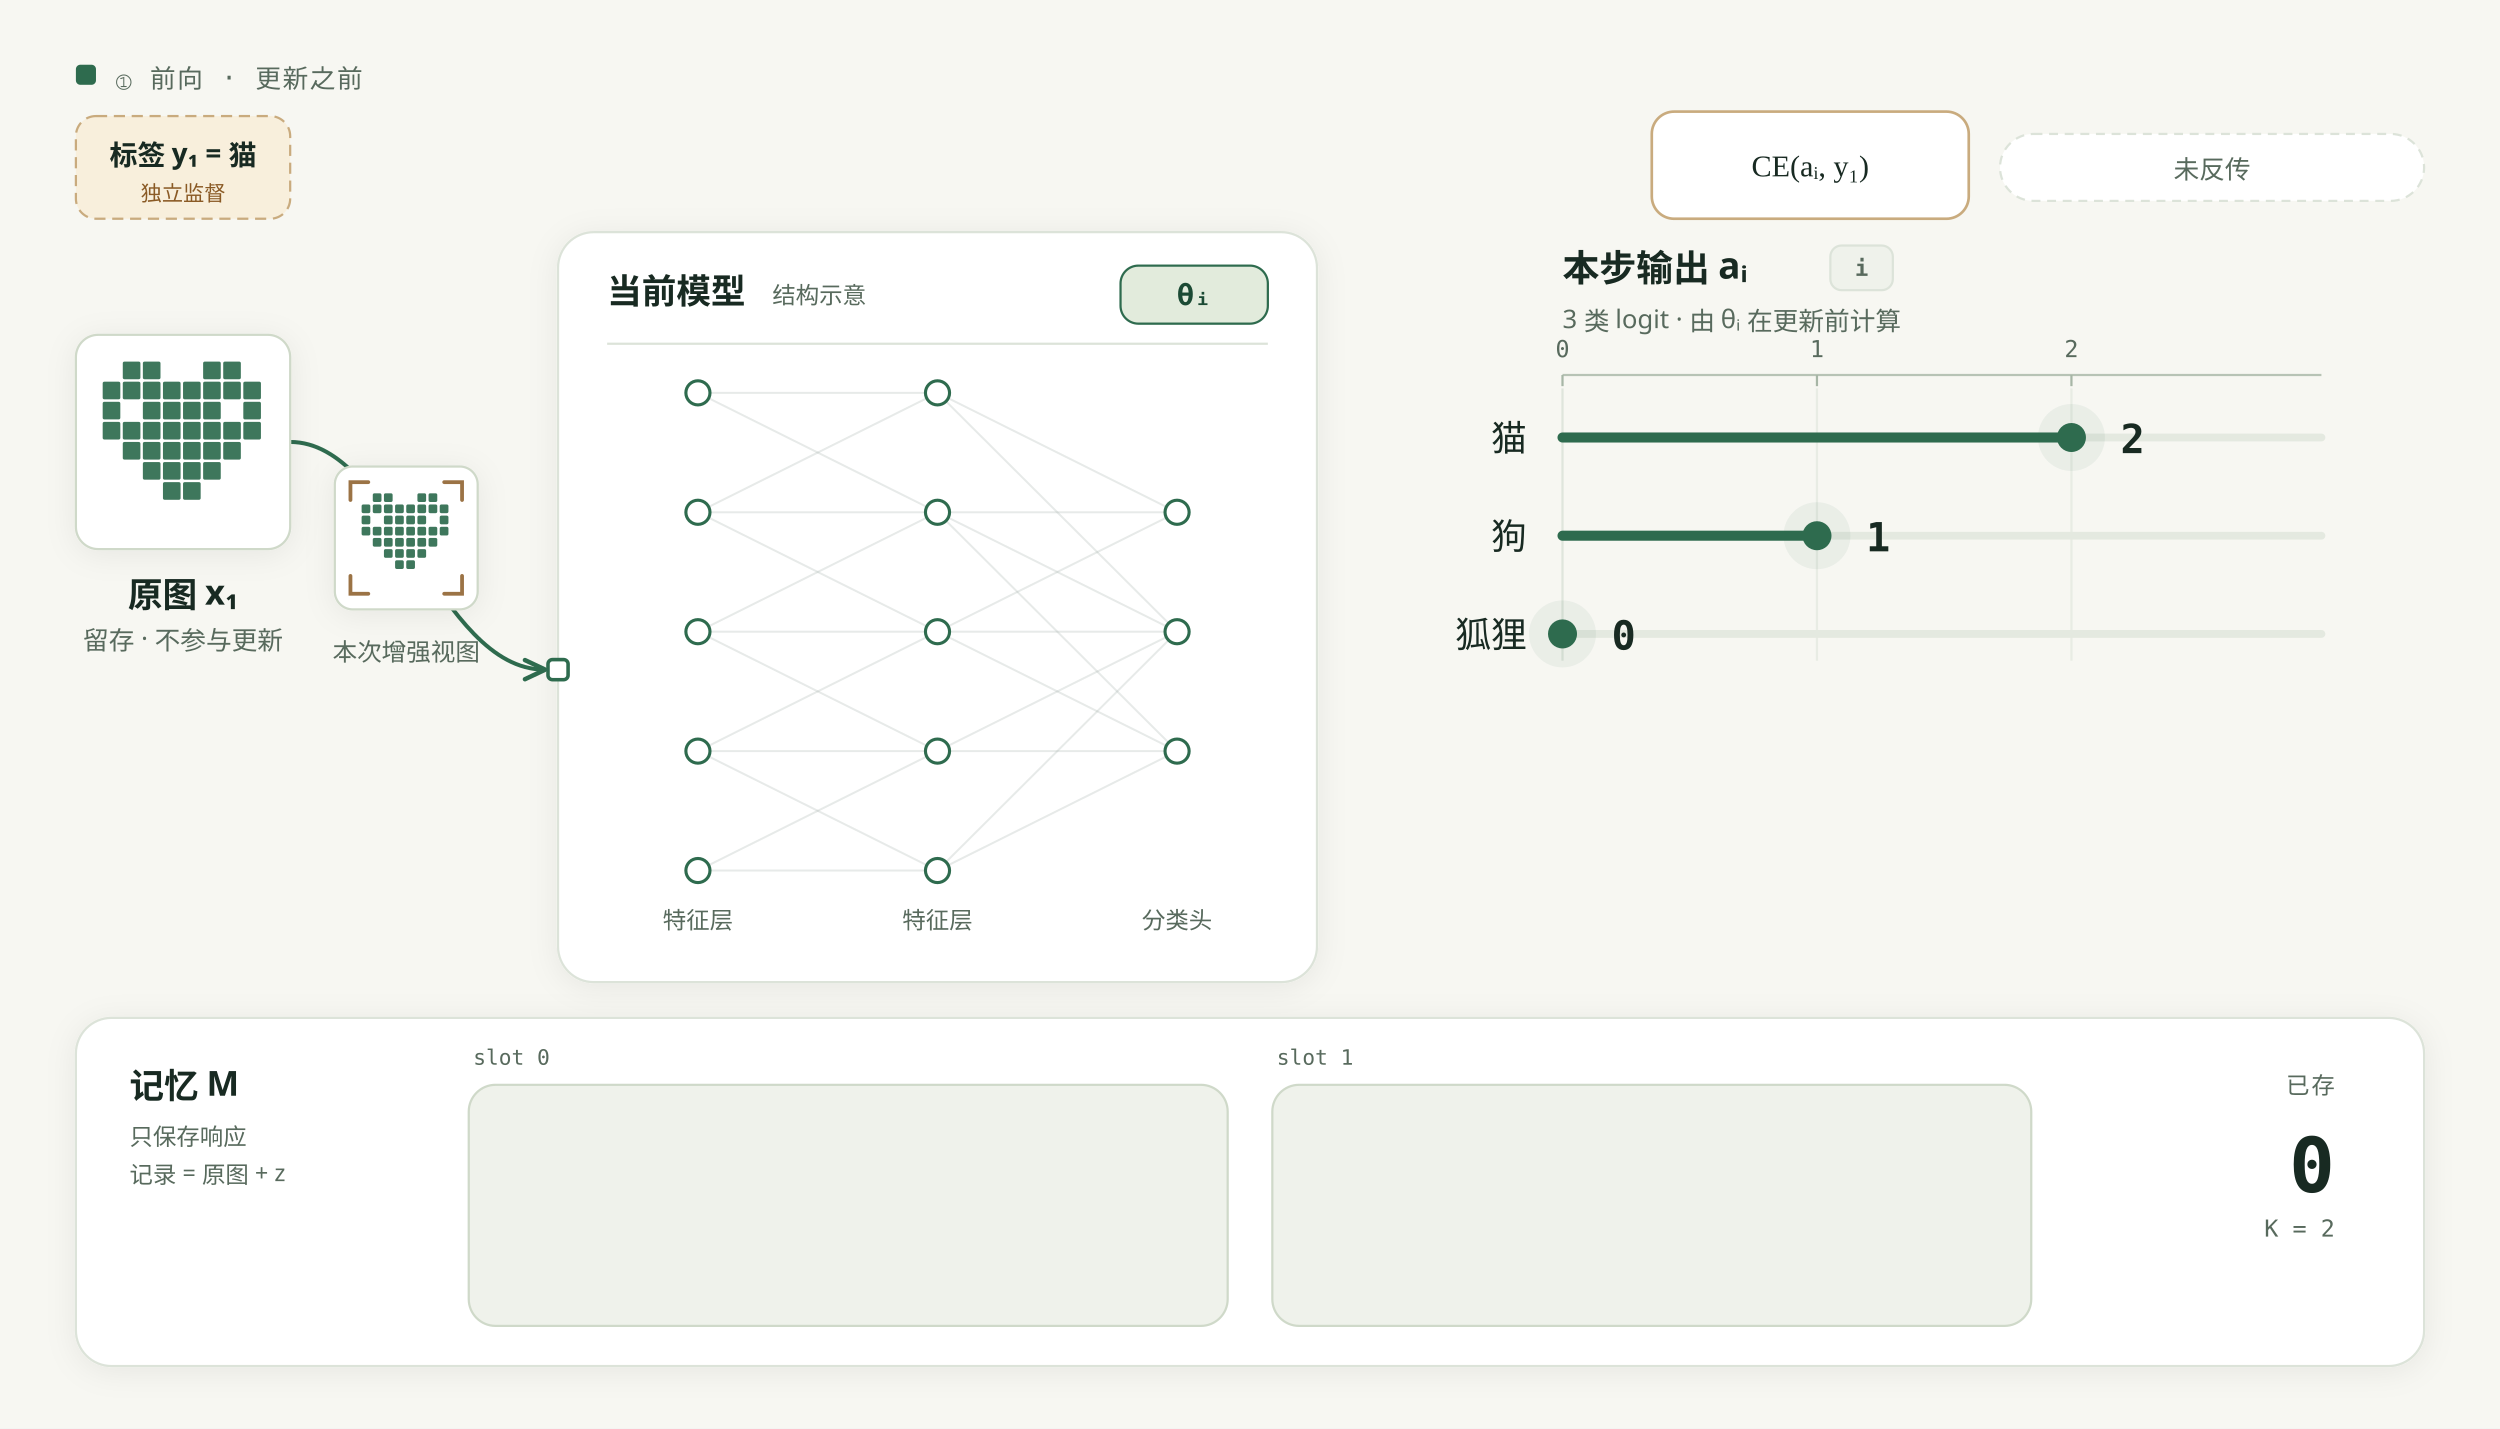
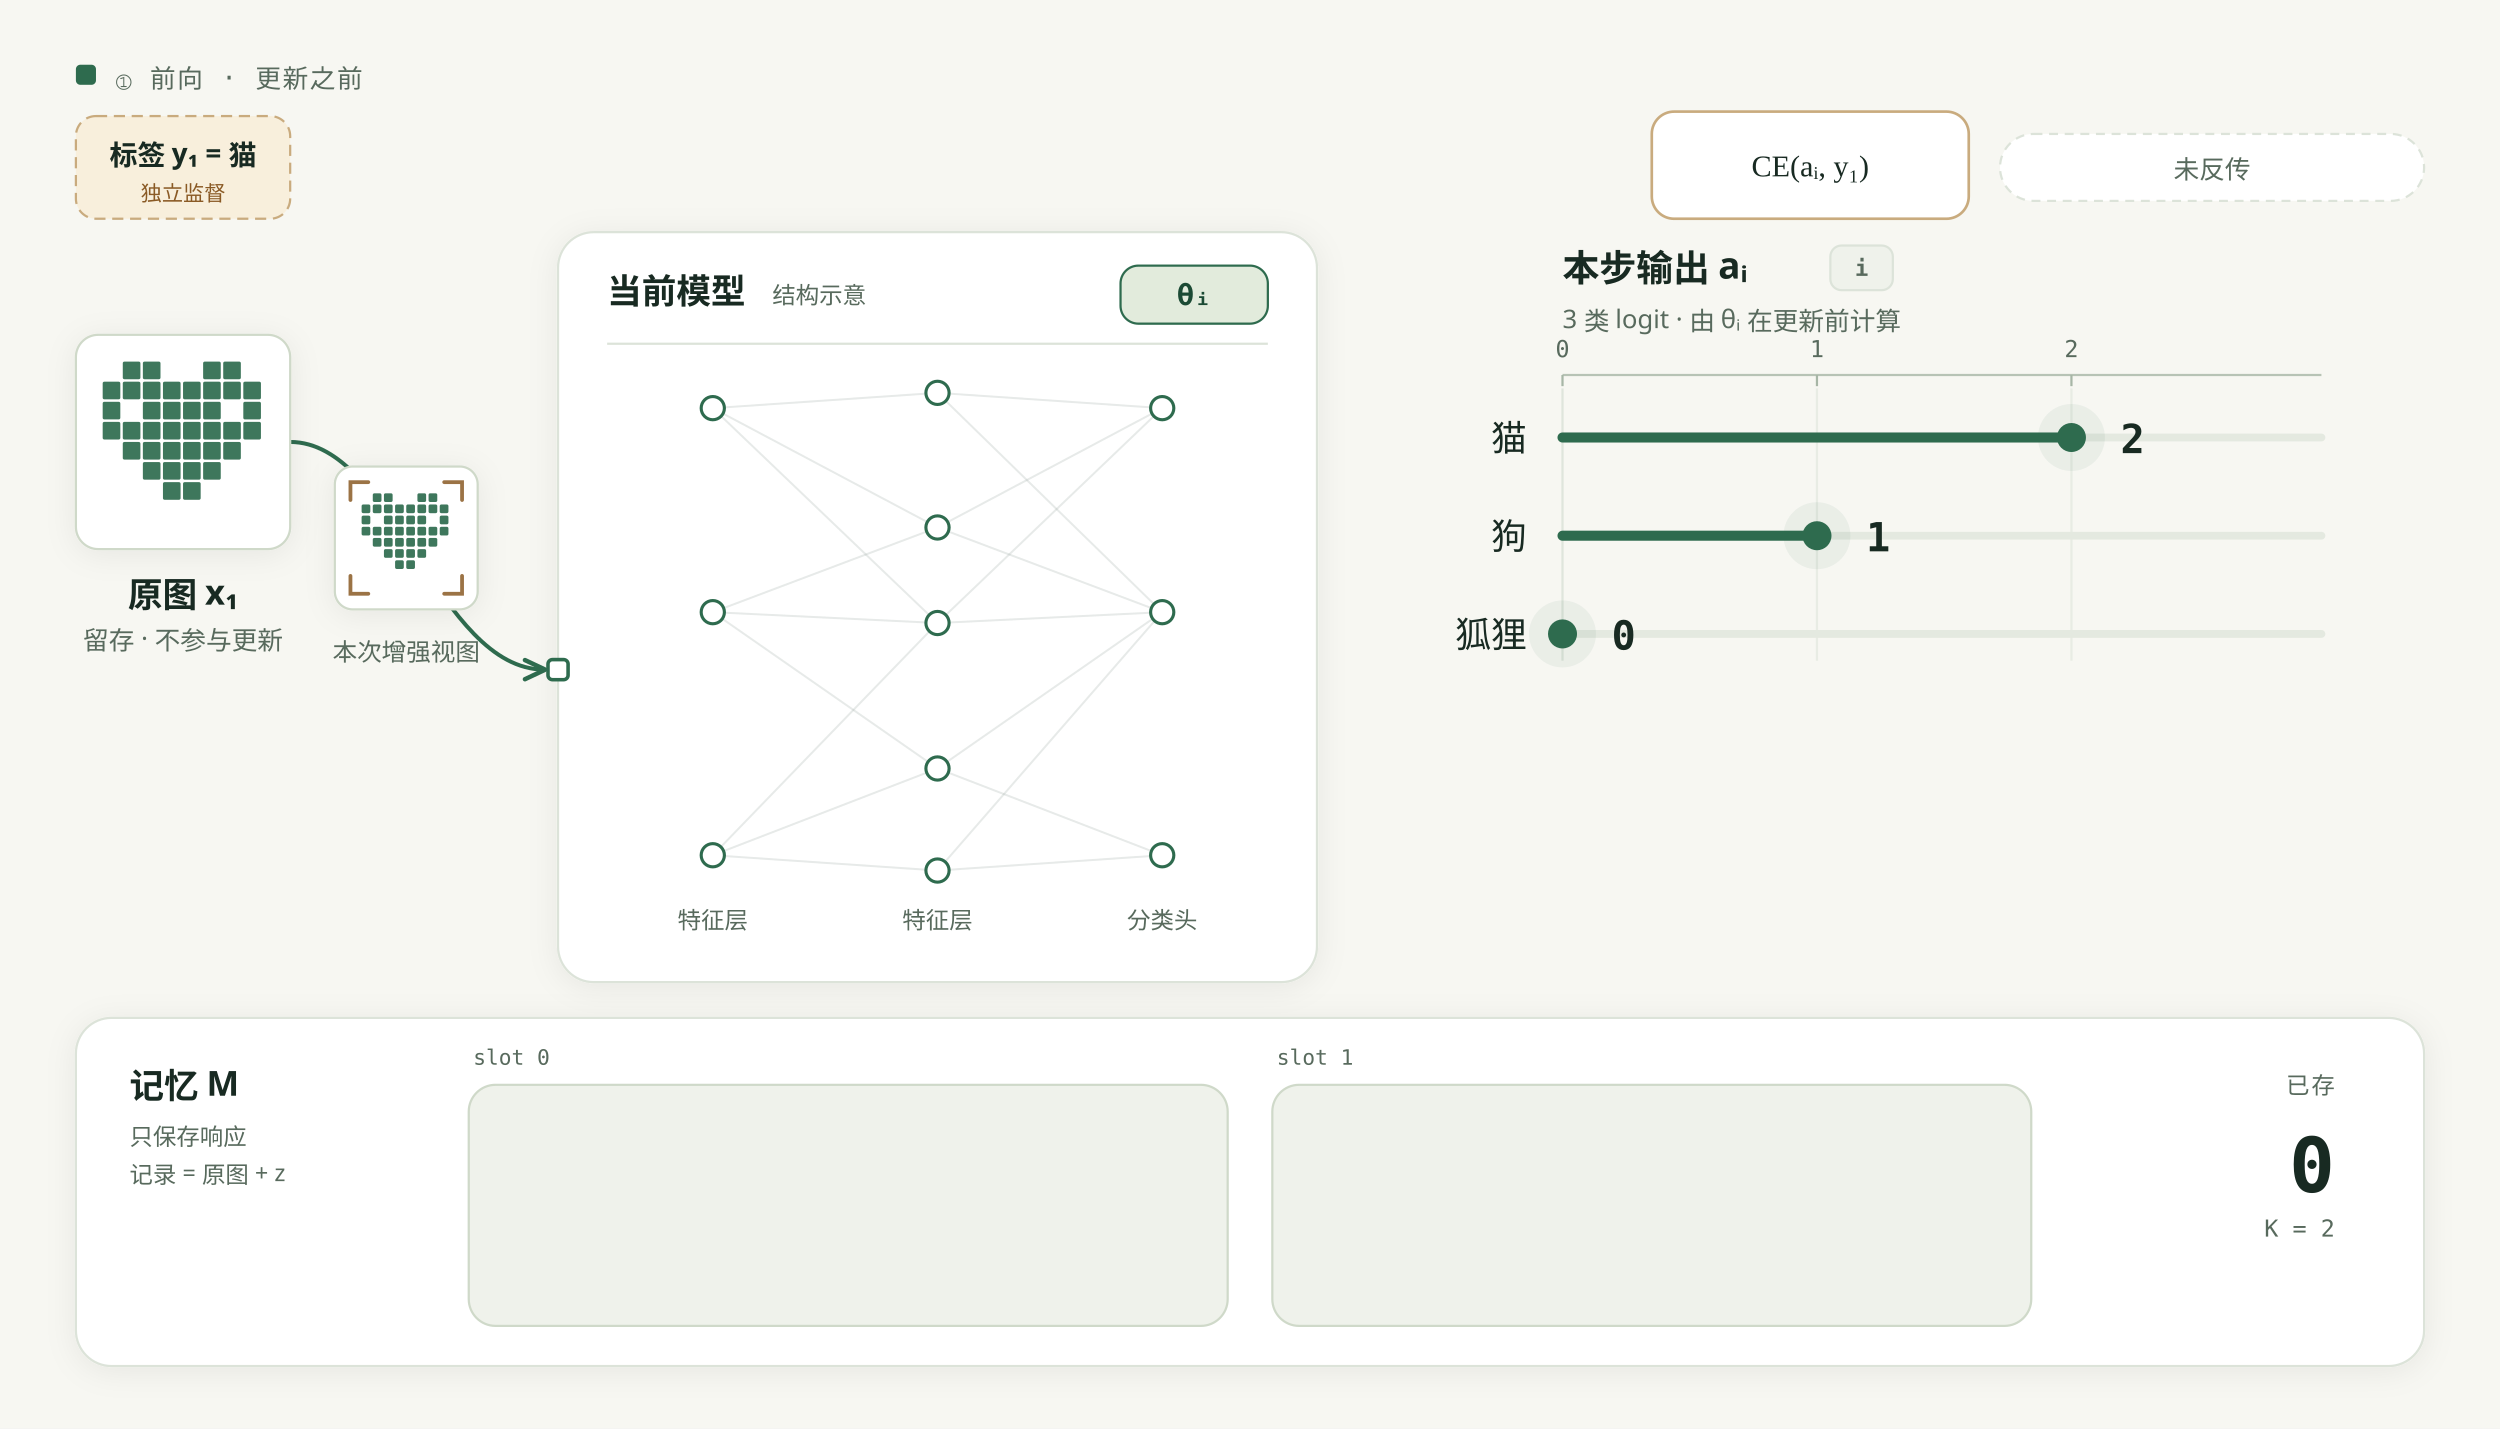
<svg xmlns="http://www.w3.org/2000/svg" width="1120" height="640" viewBox="0 0 1120 640" role="img" aria-labelledby="t d">
  <defs>
    <filter id="card" x="-25%" y="-25%" width="160%" height="165%">
      <feDropShadow dx="0" dy="2" stdDeviation="7" flood-color="#182a22" flood-opacity="0.07" />
    </filter>
    <pattern id="hatch" width="9" height="9" patternUnits="userSpaceOnUse" patternTransform="rotate(38)">
      <rect width="9" height="9" fill="#ffffff" />
      <rect width="1" height="9" fill="#55665f" opacity="0.06" />
    </pattern>
    <marker id="aData" viewBox="0 0 10 10" refX="8.4" refY="5" markerWidth="7" markerHeight="7" orient="auto-start-reverse">
      <path d="M1.4 1.6 L8.6 5 L1.4 8.4" fill="none" stroke="#2e6b4e" stroke-width="1.6" stroke-linecap="round" stroke-linejoin="round" />
    </marker>
    <marker id="aWarn" viewBox="0 0 10 10" refX="8.4" refY="5" markerWidth="7" markerHeight="7" orient="auto-start-reverse">
      <path d="M1.4 1.6 L8.6 5 L1.4 8.4" fill="none" stroke="#8a5a25" stroke-width="1.6" stroke-linecap="round" stroke-linejoin="round" />
    </marker>
    <marker id="aFrozen" viewBox="0 0 10 10" refX="8.4" refY="5" markerWidth="7" markerHeight="7" orient="auto-start-reverse">
      <path d="M1.4 1.6 L8.6 5 L1.4 8.4" fill="none" stroke="#7b8d84" stroke-width="1.6" stroke-linecap="round" stroke-linejoin="round" />
    </marker>
  </defs>
  <rect width="1120" height="640" fill="#f7f7f2" />
  <rect x="34" y="29" width="9" height="9" rx="2" fill="#2e6b4e" />
  <text x="52" y="39" font-family="'Cascadia Mono','Consolas','SFMono-Regular',monospace" font-size="11.5" fill="#586a5d" font-weight="400" text-anchor="start" letter-spacing="0.06em">① 前向 · 更新之前</text>
  <rect x="250" y="104" width="340" height="336" rx="16" fill="#ffffff" stroke="#dce3d9" stroke-width="1" filter="url(#card)" />
  <text x="272" y="136" font-family="'Segoe UI','Microsoft YaHei','PingFang SC',sans-serif" font-size="15.5" fill="#182a22" font-weight="600" text-anchor="start">当前模型</text>
  <text x="346" y="136" font-family="'Segoe UI','Microsoft YaHei','PingFang SC',sans-serif" font-size="10.5" fill="#586a5d" font-weight="400" text-anchor="start">结构示意</text>
  <g opacity="1">
    <rect x="502" y="119" width="66" height="26" rx="8" fill="#e2ebdc" stroke="#2e6b4e" stroke-width="1" />
    <text x="535" y="136.68" font-family="'Cascadia Mono','Consolas','SFMono-Regular',monospace" font-size="13" fill="#1b4a34" font-weight="600" text-anchor="middle">θᵢ</text>
  </g>
  <path d="M272 154H568" stroke="#dce3d9" stroke-width="1" />
-   <line x1="312.67" y1="176" x2="420" y2="176" stroke="#9aa8a1" stroke-width="0.9" opacity="0.24" />
-   <line x1="312.67" y1="176" x2="420" y2="229.5" stroke="#9aa8a1" stroke-width="0.9" opacity="0.24" />
-   <line x1="312.67" y1="229.5" x2="420" y2="176" stroke="#9aa8a1" stroke-width="0.9" opacity="0.24" />
-   <line x1="312.67" y1="229.5" x2="420" y2="229.5" stroke="#9aa8a1" stroke-width="0.9" opacity="0.24" />
-   <line x1="312.67" y1="229.5" x2="420" y2="283" stroke="#9aa8a1" stroke-width="0.9" opacity="0.24" />
-   <line x1="312.67" y1="283" x2="420" y2="229.5" stroke="#9aa8a1" stroke-width="0.9" opacity="0.24" />
-   <line x1="312.67" y1="283" x2="420" y2="283" stroke="#9aa8a1" stroke-width="0.9" opacity="0.24" />
-   <line x1="312.67" y1="283" x2="420" y2="336.5" stroke="#9aa8a1" stroke-width="0.9" opacity="0.24" />
-   <line x1="312.67" y1="336.5" x2="420" y2="283" stroke="#9aa8a1" stroke-width="0.9" opacity="0.24" />
-   <line x1="312.67" y1="336.5" x2="420" y2="336.5" stroke="#9aa8a1" stroke-width="0.9" opacity="0.24" />
-   <line x1="312.67" y1="336.5" x2="420" y2="390" stroke="#9aa8a1" stroke-width="0.9" opacity="0.24" />
-   <line x1="312.67" y1="390" x2="420" y2="336.5" stroke="#9aa8a1" stroke-width="0.9" opacity="0.24" />
-   <line x1="312.67" y1="390" x2="420" y2="390" stroke="#9aa8a1" stroke-width="0.9" opacity="0.24" />
-   <line x1="420" y1="176" x2="527.33" y2="229.5" stroke="#9aa8a1" stroke-width="0.9" opacity="0.24" />
-   <line x1="420" y1="176" x2="527.33" y2="283" stroke="#9aa8a1" stroke-width="0.9" opacity="0.24" />
-   <line x1="420" y1="229.5" x2="527.33" y2="229.5" stroke="#9aa8a1" stroke-width="0.9" opacity="0.24" />
-   <line x1="420" y1="229.5" x2="527.33" y2="283" stroke="#9aa8a1" stroke-width="0.9" opacity="0.24" />
-   <line x1="420" y1="229.5" x2="527.33" y2="336.5" stroke="#9aa8a1" stroke-width="0.9" opacity="0.24" />
-   <line x1="420" y1="283" x2="527.33" y2="229.5" stroke="#9aa8a1" stroke-width="0.9" opacity="0.24" />
-   <line x1="420" y1="283" x2="527.33" y2="283" stroke="#9aa8a1" stroke-width="0.9" opacity="0.24" />
-   <line x1="420" y1="283" x2="527.33" y2="336.5" stroke="#9aa8a1" stroke-width="0.9" opacity="0.24" />
-   <line x1="420" y1="336.5" x2="527.33" y2="283" stroke="#9aa8a1" stroke-width="0.9" opacity="0.24" />
-   <line x1="420" y1="336.5" x2="527.33" y2="336.5" stroke="#9aa8a1" stroke-width="0.9" opacity="0.24" />
-   <line x1="420" y1="390" x2="527.33" y2="283" stroke="#9aa8a1" stroke-width="0.9" opacity="0.24" />
-   <line x1="420" y1="390" x2="527.33" y2="336.5" stroke="#9aa8a1" stroke-width="0.9" opacity="0.24" />
-   <circle cx="312.67" cy="176" r="5.4" fill="#ffffff" stroke="#2e6b4e" stroke-width="1.4" />
-   <circle cx="312.67" cy="229.5" r="5.4" fill="#ffffff" stroke="#2e6b4e" stroke-width="1.4" />
-   <circle cx="312.67" cy="283" r="5.4" fill="#ffffff" stroke="#2e6b4e" stroke-width="1.4" />
-   <circle cx="312.67" cy="336.5" r="5.4" fill="#ffffff" stroke="#2e6b4e" stroke-width="1.4" />
-   <circle cx="312.67" cy="390" r="5.4" fill="#ffffff" stroke="#2e6b4e" stroke-width="1.4" />
-   <circle cx="420" cy="176" r="5.4" fill="#ffffff" stroke="#2e6b4e" stroke-width="1.4" />
-   <circle cx="420" cy="229.5" r="5.4" fill="#ffffff" stroke="#2e6b4e" stroke-width="1.4" />
-   <circle cx="420" cy="283" r="5.4" fill="#ffffff" stroke="#2e6b4e" stroke-width="1.4" />
-   <circle cx="420" cy="336.5" r="5.4" fill="#ffffff" stroke="#2e6b4e" stroke-width="1.4" />
-   <circle cx="420" cy="390" r="5.4" fill="#ffffff" stroke="#2e6b4e" stroke-width="1.4" />
-   <circle cx="527.33" cy="229.5" r="5.4" fill="#ffffff" stroke="#2e6b4e" stroke-width="1.4" />
-   <circle cx="527.33" cy="283" r="5.4" fill="#ffffff" stroke="#2e6b4e" stroke-width="1.4" />
-   <circle cx="527.33" cy="336.5" r="5.4" fill="#ffffff" stroke="#2e6b4e" stroke-width="1.4" />
-   <text x="312.67" y="416" font-family="'Segoe UI','Microsoft YaHei','PingFang SC',sans-serif" font-size="10.5" fill="#586a5d" font-weight="400" text-anchor="middle">特征层</text>
+   <line x1="319.33" y1="182.85" x2="420" y2="176" stroke="#9aa8a1" stroke-width="0.9" opacity="0.24" />
+   <line x1="319.33" y1="182.85" x2="420" y2="236.31" stroke="#9aa8a1" stroke-width="0.9" opacity="0.24" />
+   <line x1="319.33" y1="182.85" x2="420" y2="279.11" stroke="#9aa8a1" stroke-width="0.9" opacity="0.24" />
+   <line x1="319.33" y1="274.25" x2="420" y2="279.11" stroke="#9aa8a1" stroke-width="0.9" opacity="0.24" />
+   <line x1="319.33" y1="274.25" x2="420" y2="236.31" stroke="#9aa8a1" stroke-width="0.9" opacity="0.24" />
+   <line x1="319.33" y1="274.25" x2="420" y2="344.28" stroke="#9aa8a1" stroke-width="0.9" opacity="0.24" />
+   <line x1="319.33" y1="383.15" x2="420" y2="390" stroke="#9aa8a1" stroke-width="0.9" opacity="0.24" />
+   <line x1="319.33" y1="383.15" x2="420" y2="344.28" stroke="#9aa8a1" stroke-width="0.9" opacity="0.24" />
+   <line x1="319.33" y1="383.15" x2="420" y2="279.11" stroke="#9aa8a1" stroke-width="0.9" opacity="0.24" />
+   <line x1="420" y1="176" x2="520.67" y2="182.85" stroke="#9aa8a1" stroke-width="0.9" opacity="0.24" />
+   <line x1="420" y1="176" x2="520.67" y2="274.25" stroke="#9aa8a1" stroke-width="0.9" opacity="0.24" />
+   <line x1="420" y1="236.31" x2="520.67" y2="274.25" stroke="#9aa8a1" stroke-width="0.9" opacity="0.24" />
+   <line x1="420" y1="236.31" x2="520.67" y2="182.85" stroke="#9aa8a1" stroke-width="0.9" opacity="0.24" />
+   <line x1="420" y1="279.11" x2="520.67" y2="274.25" stroke="#9aa8a1" stroke-width="0.9" opacity="0.24" />
+   <line x1="420" y1="279.11" x2="520.67" y2="182.85" stroke="#9aa8a1" stroke-width="0.9" opacity="0.24" />
+   <line x1="420" y1="344.28" x2="520.67" y2="383.15" stroke="#9aa8a1" stroke-width="0.9" opacity="0.24" />
+   <line x1="420" y1="344.28" x2="520.67" y2="274.25" stroke="#9aa8a1" stroke-width="0.9" opacity="0.24" />
+   <line x1="420" y1="390" x2="520.67" y2="383.15" stroke="#9aa8a1" stroke-width="0.9" opacity="0.24" />
+   <line x1="420" y1="390" x2="520.67" y2="274.25" stroke="#9aa8a1" stroke-width="0.9" opacity="0.24" />
+   <circle cx="319.33" cy="182.85" r="5.2" fill="#ffffff" stroke="#2e6b4e" stroke-width="1.4" />
+   <circle cx="319.33" cy="274.25" r="5.2" fill="#ffffff" stroke="#2e6b4e" stroke-width="1.4" />
+   <circle cx="319.33" cy="383.15" r="5.2" fill="#ffffff" stroke="#2e6b4e" stroke-width="1.4" />
+   <circle cx="420" cy="176" r="5.2" fill="#ffffff" stroke="#2e6b4e" stroke-width="1.4" />
+   <circle cx="420" cy="236.31" r="5.2" fill="#ffffff" stroke="#2e6b4e" stroke-width="1.4" />
+   <circle cx="420" cy="279.11" r="5.2" fill="#ffffff" stroke="#2e6b4e" stroke-width="1.4" />
+   <circle cx="420" cy="344.28" r="5.2" fill="#ffffff" stroke="#2e6b4e" stroke-width="1.4" />
+   <circle cx="420" cy="390" r="5.2" fill="#ffffff" stroke="#2e6b4e" stroke-width="1.4" />
+   <circle cx="520.67" cy="182.85" r="5.2" fill="#ffffff" stroke="#2e6b4e" stroke-width="1.4" />
+   <circle cx="520.67" cy="274.25" r="5.2" fill="#ffffff" stroke="#2e6b4e" stroke-width="1.4" />
+   <circle cx="520.67" cy="383.15" r="5.2" fill="#ffffff" stroke="#2e6b4e" stroke-width="1.4" />
+   <text x="319.33" y="416" font-family="'Segoe UI','Microsoft YaHei','PingFang SC',sans-serif" font-size="10.5" fill="#586a5d" font-weight="400" text-anchor="middle">特征层</text>
  <text x="420" y="416" font-family="'Segoe UI','Microsoft YaHei','PingFang SC',sans-serif" font-size="10.5" fill="#586a5d" font-weight="400" text-anchor="middle">特征层</text>
-   <text x="527.33" y="416" font-family="'Segoe UI','Microsoft YaHei','PingFang SC',sans-serif" font-size="10.5" fill="#586a5d" font-weight="400" text-anchor="middle">分类头</text>
+   <text x="520.67" y="416" font-family="'Segoe UI','Microsoft YaHei','PingFang SC',sans-serif" font-size="10.5" fill="#586a5d" font-weight="400" text-anchor="middle">分类头</text>
  <rect x="245.5" y="295.5" width="9" height="9" rx="2" fill="#ffffff" stroke="#2e6b4e" stroke-width="1.6" />
  <path d="M130 198C176 198 196 300 244 300" fill="none" stroke="#2e6b4e" stroke-width="1.8" marker-end="url(#aData)" />
  <g opacity="1">
    <rect x="150" y="209" width="64" height="64" rx="8" fill="#ffffff" stroke="#cfd9c9" stroke-width="1" filter="url(#card)" />
    <rect x="167" y="221" width="3.9" height="3.9" rx="0.7" fill="#2e6b4e" opacity="0.92" />
    <rect x="172" y="221" width="3.9" height="3.9" rx="0.7" fill="#2e6b4e" opacity="0.92" />
    <rect x="187" y="221" width="3.9" height="3.9" rx="0.7" fill="#2e6b4e" opacity="0.92" />
    <rect x="192" y="221" width="3.9" height="3.9" rx="0.7" fill="#2e6b4e" opacity="0.92" />
    <rect x="162" y="226" width="3.9" height="3.9" rx="0.7" fill="#2e6b4e" opacity="0.92" />
    <rect x="167" y="226" width="3.9" height="3.9" rx="0.7" fill="#2e6b4e" opacity="0.92" />
    <rect x="172" y="226" width="3.9" height="3.9" rx="0.7" fill="#2e6b4e" opacity="0.92" />
    <rect x="177" y="226" width="3.9" height="3.9" rx="0.7" fill="#2e6b4e" opacity="0.92" />
    <rect x="182" y="226" width="3.9" height="3.9" rx="0.7" fill="#2e6b4e" opacity="0.92" />
    <rect x="187" y="226" width="3.9" height="3.9" rx="0.7" fill="#2e6b4e" opacity="0.92" />
    <rect x="192" y="226" width="3.9" height="3.9" rx="0.7" fill="#2e6b4e" opacity="0.92" />
    <rect x="197" y="226" width="3.9" height="3.9" rx="0.7" fill="#2e6b4e" opacity="0.92" />
    <rect x="162" y="231" width="3.9" height="3.9" rx="0.7" fill="#2e6b4e" opacity="0.92" />
    <rect x="172" y="231" width="3.9" height="3.9" rx="0.7" fill="#2e6b4e" opacity="0.92" />
    <rect x="177" y="231" width="3.9" height="3.9" rx="0.7" fill="#2e6b4e" opacity="0.92" />
    <rect x="182" y="231" width="3.9" height="3.9" rx="0.7" fill="#2e6b4e" opacity="0.92" />
    <rect x="187" y="231" width="3.9" height="3.9" rx="0.7" fill="#2e6b4e" opacity="0.92" />
    <rect x="197" y="231" width="3.9" height="3.9" rx="0.7" fill="#2e6b4e" opacity="0.92" />
    <rect x="162" y="236" width="3.9" height="3.9" rx="0.7" fill="#2e6b4e" opacity="0.92" />
    <rect x="167" y="236" width="3.9" height="3.9" rx="0.7" fill="#2e6b4e" opacity="0.92" />
    <rect x="172" y="236" width="3.9" height="3.9" rx="0.7" fill="#2e6b4e" opacity="0.92" />
    <rect x="177" y="236" width="3.9" height="3.9" rx="0.7" fill="#2e6b4e" opacity="0.92" />
    <rect x="182" y="236" width="3.9" height="3.9" rx="0.7" fill="#2e6b4e" opacity="0.92" />
    <rect x="187" y="236" width="3.9" height="3.9" rx="0.7" fill="#2e6b4e" opacity="0.92" />
    <rect x="192" y="236" width="3.9" height="3.9" rx="0.7" fill="#2e6b4e" opacity="0.92" />
    <rect x="197" y="236" width="3.9" height="3.9" rx="0.7" fill="#2e6b4e" opacity="0.92" />
    <rect x="167" y="241" width="3.9" height="3.9" rx="0.7" fill="#2e6b4e" opacity="0.92" />
    <rect x="172" y="241" width="3.9" height="3.9" rx="0.7" fill="#2e6b4e" opacity="0.92" />
    <rect x="177" y="241" width="3.9" height="3.9" rx="0.7" fill="#2e6b4e" opacity="0.92" />
    <rect x="182" y="241" width="3.9" height="3.9" rx="0.7" fill="#2e6b4e" opacity="0.92" />
    <rect x="187" y="241" width="3.9" height="3.9" rx="0.7" fill="#2e6b4e" opacity="0.92" />
    <rect x="192" y="241" width="3.9" height="3.9" rx="0.7" fill="#2e6b4e" opacity="0.92" />
    <rect x="172" y="246" width="3.9" height="3.9" rx="0.7" fill="#2e6b4e" opacity="0.92" />
    <rect x="177" y="246" width="3.9" height="3.9" rx="0.7" fill="#2e6b4e" opacity="0.92" />
    <rect x="182" y="246" width="3.9" height="3.9" rx="0.7" fill="#2e6b4e" opacity="0.92" />
    <rect x="187" y="246" width="3.9" height="3.9" rx="0.7" fill="#2e6b4e" opacity="0.92" />
    <rect x="177" y="251" width="3.9" height="3.9" rx="0.7" fill="#2e6b4e" opacity="0.92" />
    <rect x="182" y="251" width="3.9" height="3.9" rx="0.7" fill="#2e6b4e" opacity="0.92" />
    <path d="M157 224V216H165" fill="none" stroke="#8a5a25" stroke-width="1.7" stroke-linecap="round" opacity="0.85" />
    <path d="M207 224V216H199" fill="none" stroke="#8a5a25" stroke-width="1.7" stroke-linecap="round" opacity="0.85" />
    <path d="M157 258V266H165" fill="none" stroke="#8a5a25" stroke-width="1.7" stroke-linecap="round" opacity="0.85" />
    <path d="M207 258V266H199" fill="none" stroke="#8a5a25" stroke-width="1.7" stroke-linecap="round" opacity="0.85" />
  </g>
  <text x="182" y="296" font-family="'Segoe UI','Microsoft YaHei','PingFang SC',sans-serif" font-size="11" fill="#586a5d" font-weight="400" text-anchor="middle">本次增强视图</text>
  <g opacity="1">
    <rect x="34" y="150" width="96" height="96" rx="10" fill="#ffffff" stroke="#cfd9c9" stroke-width="1" filter="url(#card)" />
    <rect x="55" y="162" width="7.9" height="7.9" rx="0.7" fill="#2e6b4e" opacity="0.92" />
    <rect x="64" y="162" width="7.9" height="7.9" rx="0.7" fill="#2e6b4e" opacity="0.92" />
    <rect x="91" y="162" width="7.9" height="7.9" rx="0.7" fill="#2e6b4e" opacity="0.92" />
    <rect x="100" y="162" width="7.9" height="7.9" rx="0.7" fill="#2e6b4e" opacity="0.92" />
    <rect x="46" y="171" width="7.9" height="7.9" rx="0.7" fill="#2e6b4e" opacity="0.92" />
    <rect x="55" y="171" width="7.9" height="7.9" rx="0.7" fill="#2e6b4e" opacity="0.92" />
    <rect x="64" y="171" width="7.9" height="7.9" rx="0.7" fill="#2e6b4e" opacity="0.92" />
    <rect x="73" y="171" width="7.9" height="7.9" rx="0.7" fill="#2e6b4e" opacity="0.92" />
    <rect x="82" y="171" width="7.9" height="7.9" rx="0.7" fill="#2e6b4e" opacity="0.92" />
    <rect x="91" y="171" width="7.9" height="7.9" rx="0.7" fill="#2e6b4e" opacity="0.92" />
    <rect x="100" y="171" width="7.9" height="7.9" rx="0.7" fill="#2e6b4e" opacity="0.92" />
    <rect x="109" y="171" width="7.9" height="7.9" rx="0.7" fill="#2e6b4e" opacity="0.92" />
    <rect x="46" y="180" width="7.9" height="7.9" rx="0.7" fill="#2e6b4e" opacity="0.92" />
    <rect x="64" y="180" width="7.9" height="7.9" rx="0.7" fill="#2e6b4e" opacity="0.92" />
    <rect x="73" y="180" width="7.9" height="7.9" rx="0.7" fill="#2e6b4e" opacity="0.92" />
    <rect x="82" y="180" width="7.9" height="7.9" rx="0.7" fill="#2e6b4e" opacity="0.92" />
    <rect x="91" y="180" width="7.9" height="7.9" rx="0.7" fill="#2e6b4e" opacity="0.92" />
    <rect x="109" y="180" width="7.9" height="7.9" rx="0.7" fill="#2e6b4e" opacity="0.92" />
    <rect x="46" y="189" width="7.9" height="7.9" rx="0.7" fill="#2e6b4e" opacity="0.92" />
    <rect x="55" y="189" width="7.9" height="7.9" rx="0.7" fill="#2e6b4e" opacity="0.92" />
    <rect x="64" y="189" width="7.9" height="7.9" rx="0.7" fill="#2e6b4e" opacity="0.92" />
    <rect x="73" y="189" width="7.9" height="7.9" rx="0.7" fill="#2e6b4e" opacity="0.92" />
    <rect x="82" y="189" width="7.9" height="7.9" rx="0.7" fill="#2e6b4e" opacity="0.92" />
    <rect x="91" y="189" width="7.9" height="7.9" rx="0.7" fill="#2e6b4e" opacity="0.92" />
    <rect x="100" y="189" width="7.9" height="7.9" rx="0.7" fill="#2e6b4e" opacity="0.92" />
    <rect x="109" y="189" width="7.9" height="7.9" rx="0.7" fill="#2e6b4e" opacity="0.92" />
    <rect x="55" y="198" width="7.9" height="7.9" rx="0.7" fill="#2e6b4e" opacity="0.92" />
    <rect x="64" y="198" width="7.9" height="7.9" rx="0.7" fill="#2e6b4e" opacity="0.92" />
    <rect x="73" y="198" width="7.9" height="7.9" rx="0.7" fill="#2e6b4e" opacity="0.92" />
    <rect x="82" y="198" width="7.9" height="7.9" rx="0.7" fill="#2e6b4e" opacity="0.92" />
    <rect x="91" y="198" width="7.9" height="7.9" rx="0.7" fill="#2e6b4e" opacity="0.92" />
    <rect x="100" y="198" width="7.9" height="7.9" rx="0.7" fill="#2e6b4e" opacity="0.92" />
    <rect x="64" y="207" width="7.9" height="7.9" rx="0.7" fill="#2e6b4e" opacity="0.92" />
    <rect x="73" y="207" width="7.9" height="7.9" rx="0.7" fill="#2e6b4e" opacity="0.92" />
    <rect x="82" y="207" width="7.9" height="7.9" rx="0.7" fill="#2e6b4e" opacity="0.92" />
    <rect x="91" y="207" width="7.9" height="7.9" rx="0.7" fill="#2e6b4e" opacity="0.92" />
    <rect x="73" y="216" width="7.9" height="7.9" rx="0.7" fill="#2e6b4e" opacity="0.92" />
    <rect x="82" y="216" width="7.9" height="7.9" rx="0.7" fill="#2e6b4e" opacity="0.92" />
  </g>
  <text x="82" y="272" font-family="'Segoe UI','Microsoft YaHei','PingFang SC',sans-serif" font-size="15.5" fill="#182a22" font-weight="600" text-anchor="middle">原图 x₁</text>
  <text x="82" y="291" font-family="'Segoe UI','Microsoft YaHei','PingFang SC',sans-serif" font-size="11.5" fill="#586a5d" font-weight="400" text-anchor="middle">留存 · 不参与更新</text>
  <g opacity="1">
    <text x="700" y="126" font-family="'Segoe UI','Microsoft YaHei','PingFang SC',sans-serif" font-size="16.5" fill="#182a22" font-weight="600" text-anchor="start">本步输出 aᵢ</text>
    <g opacity="1">
      <rect x="820" y="110" width="28" height="20" rx="5" fill="#eff2eb" stroke="#dce3d9" stroke-width="1" />
      <text x="834" y="123.6" font-family="'Cascadia Mono','Consolas','SFMono-Regular',monospace" font-size="10" fill="#586a5d" font-weight="600" text-anchor="middle">i</text>
    </g>
    <text x="700" y="147" font-family="'Segoe UI','Microsoft YaHei','PingFang SC',sans-serif" font-size="11.5" fill="#586a5d" font-weight="400" text-anchor="start">3 类 logit · 由 θᵢ 在更新前计算</text>
    <path d="M700 168H1040" stroke="#a7b6a6" stroke-width="1" opacity="0.8" />
    <path d="M700 168v5" stroke="#a7b6a6" stroke-width="1" />
    <text x="700" y="160" font-family="'Cascadia Mono','Consolas','SFMono-Regular',monospace" font-size="10.5" fill="#586a5d" font-weight="400" text-anchor="middle">0</text>
    <path d="M814 168v5" stroke="#a7b6a6" stroke-width="1" />
    <text x="814" y="160" font-family="'Cascadia Mono','Consolas','SFMono-Regular',monospace" font-size="10.5" fill="#586a5d" font-weight="400" text-anchor="middle">1</text>
    <path d="M814 174V296" stroke="#e8ece4" stroke-width="1" />
    <path d="M928 168v5" stroke="#a7b6a6" stroke-width="1" />
    <text x="928" y="160" font-family="'Cascadia Mono','Consolas','SFMono-Regular',monospace" font-size="10.5" fill="#586a5d" font-weight="400" text-anchor="middle">2</text>
    <path d="M928 174V296" stroke="#e8ece4" stroke-width="1" />
    <path d="M700 174V296" stroke="#dfe5dc" stroke-width="1" />
    <text x="684" y="202" font-family="'Segoe UI','Microsoft YaHei','PingFang SC',sans-serif" font-size="16" fill="#182a22" font-weight="500" text-anchor="end">猫</text>
    <path d="M700 196H1040" stroke="#e4e9e0" stroke-width="3.5" stroke-linecap="round" />
    <path d="M700 196H928" stroke="#2e6b4e" stroke-width="4.5" stroke-linecap="round" />
    <circle cx="928" cy="196" r="15" fill="#2e6b4e" opacity="0.07" />
    <circle cx="928" cy="196" r="6.5" fill="#2e6b4e" />
    <text x="950" y="203" font-family="'Cascadia Mono','Consolas','SFMono-Regular',monospace" font-size="18" fill="#182a22" font-weight="600" text-anchor="start">2</text>
    <text x="684" y="246" font-family="'Segoe UI','Microsoft YaHei','PingFang SC',sans-serif" font-size="16" fill="#182a22" font-weight="500" text-anchor="end">狗</text>
    <path d="M700 240H1040" stroke="#e4e9e0" stroke-width="3.5" stroke-linecap="round" />
    <path d="M700 240H814" stroke="#2e6b4e" stroke-width="4.5" stroke-linecap="round" />
    <circle cx="814" cy="240" r="15" fill="#2e6b4e" opacity="0.07" />
    <circle cx="814" cy="240" r="6.5" fill="#2e6b4e" />
    <text x="836" y="247" font-family="'Cascadia Mono','Consolas','SFMono-Regular',monospace" font-size="18" fill="#182a22" font-weight="600" text-anchor="start">1</text>
    <text x="684" y="290" font-family="'Segoe UI','Microsoft YaHei','PingFang SC',sans-serif" font-size="16" fill="#182a22" font-weight="500" text-anchor="end">狐狸</text>
    <path d="M700 284H1040" stroke="#e4e9e0" stroke-width="3.5" stroke-linecap="round" />
    <path d="M700 284H700" stroke="#2e6b4e" stroke-width="4.5" stroke-linecap="round" />
    <circle cx="700" cy="284" r="15" fill="#2e6b4e" opacity="0.07" />
    <circle cx="700" cy="284" r="6.5" fill="#2e6b4e" />
    <text x="722" y="291" font-family="'Cascadia Mono','Consolas','SFMono-Regular',monospace" font-size="18" fill="#182a22" font-weight="600" text-anchor="start">0</text>
  </g>
  <rect x="34" y="52" width="96" height="46" rx="9" fill="#f8efdc" stroke="#c9ab7e" stroke-width="1" stroke-dasharray="5 3" />
  <text x="82" y="74" font-family="'Segoe UI','Microsoft YaHei','PingFang SC',sans-serif" font-size="12.5" fill="#182a22" font-weight="600" text-anchor="middle">标签 y₁ = 猫</text>
  <text x="82" y="90" font-family="'Segoe UI','Microsoft YaHei','PingFang SC',sans-serif" font-size="9.5" fill="#8a5a25" font-weight="400" text-anchor="middle">独立监督</text>
  <rect x="740" y="50" width="142" height="48" rx="10" fill="#ffffff" stroke="#c9ab7e" stroke-width="1.2" />
  <text x="811" y="79" font-family="'Cambria Math','STIX Two Math','Times New Roman',serif" font-size="13.5" fill="#182a22" font-weight="500" text-anchor="middle">CE(aᵢ, y₁)</text>
  <rect x="896" y="60" width="190" height="30" rx="15" fill="#ffffff" stroke="#dce3d9" stroke-width="1" stroke-dasharray="4 3" />
  <text x="991" y="80" font-family="'Segoe UI','Microsoft YaHei','PingFang SC',sans-serif" font-size="11.5" fill="#586a5d" font-weight="500" text-anchor="middle">未反传</text>
  <g>
    <rect x="34" y="456" width="1052" height="156" rx="16" fill="#ffffff" stroke="#dce3d9" stroke-width="1" filter="url(#card)" />
    <text x="58" y="492" font-family="'Segoe UI','Microsoft YaHei','PingFang SC',sans-serif" font-size="15.5" fill="#182a22" font-weight="600" text-anchor="start">记忆 M</text>
    <text x="58" y="513" font-family="'Segoe UI','Microsoft YaHei','PingFang SC',sans-serif" font-size="10.5" fill="#586a5d" font-weight="400" text-anchor="start">只保存响应</text>
    <text x="58" y="530" font-family="'Segoe UI','Microsoft YaHei','PingFang SC',sans-serif" font-size="10.5" fill="#586a5d" font-weight="400" text-anchor="start">记录 = 原图 + z</text>
    <rect x="210" y="486" width="340" height="108" rx="12" fill="#eff2eb" stroke="#cfd9c9" stroke-width="1" />
    <text x="212" y="477" font-family="'Cascadia Mono','Consolas','SFMono-Regular',monospace" font-size="9.5" fill="#586a5d" font-weight="400" text-anchor="start">slot 0</text>
    <rect x="570" y="486" width="340" height="108" rx="12" fill="#eff2eb" stroke="#cfd9c9" stroke-width="1" />
    <text x="572" y="477" font-family="'Cascadia Mono','Consolas','SFMono-Regular',monospace" font-size="9.5" fill="#586a5d" font-weight="400" text-anchor="start">slot 1</text>
    <text x="1046" y="490" font-family="'Segoe UI','Microsoft YaHei','PingFang SC',sans-serif" font-size="10.5" fill="#586a5d" font-weight="400" text-anchor="end" letter-spacing="0.08em">已存</text>
    <text x="1046" y="534" font-family="'Cascadia Mono','Consolas','SFMono-Regular',monospace" font-size="34" fill="#182a22" font-weight="600" text-anchor="end">0</text>
    <text x="1046" y="554" font-family="'Cascadia Mono','Consolas','SFMono-Regular',monospace" font-size="10.5" fill="#586a5d" font-weight="400" text-anchor="end">K = 2</text>
  </g>
</svg>
